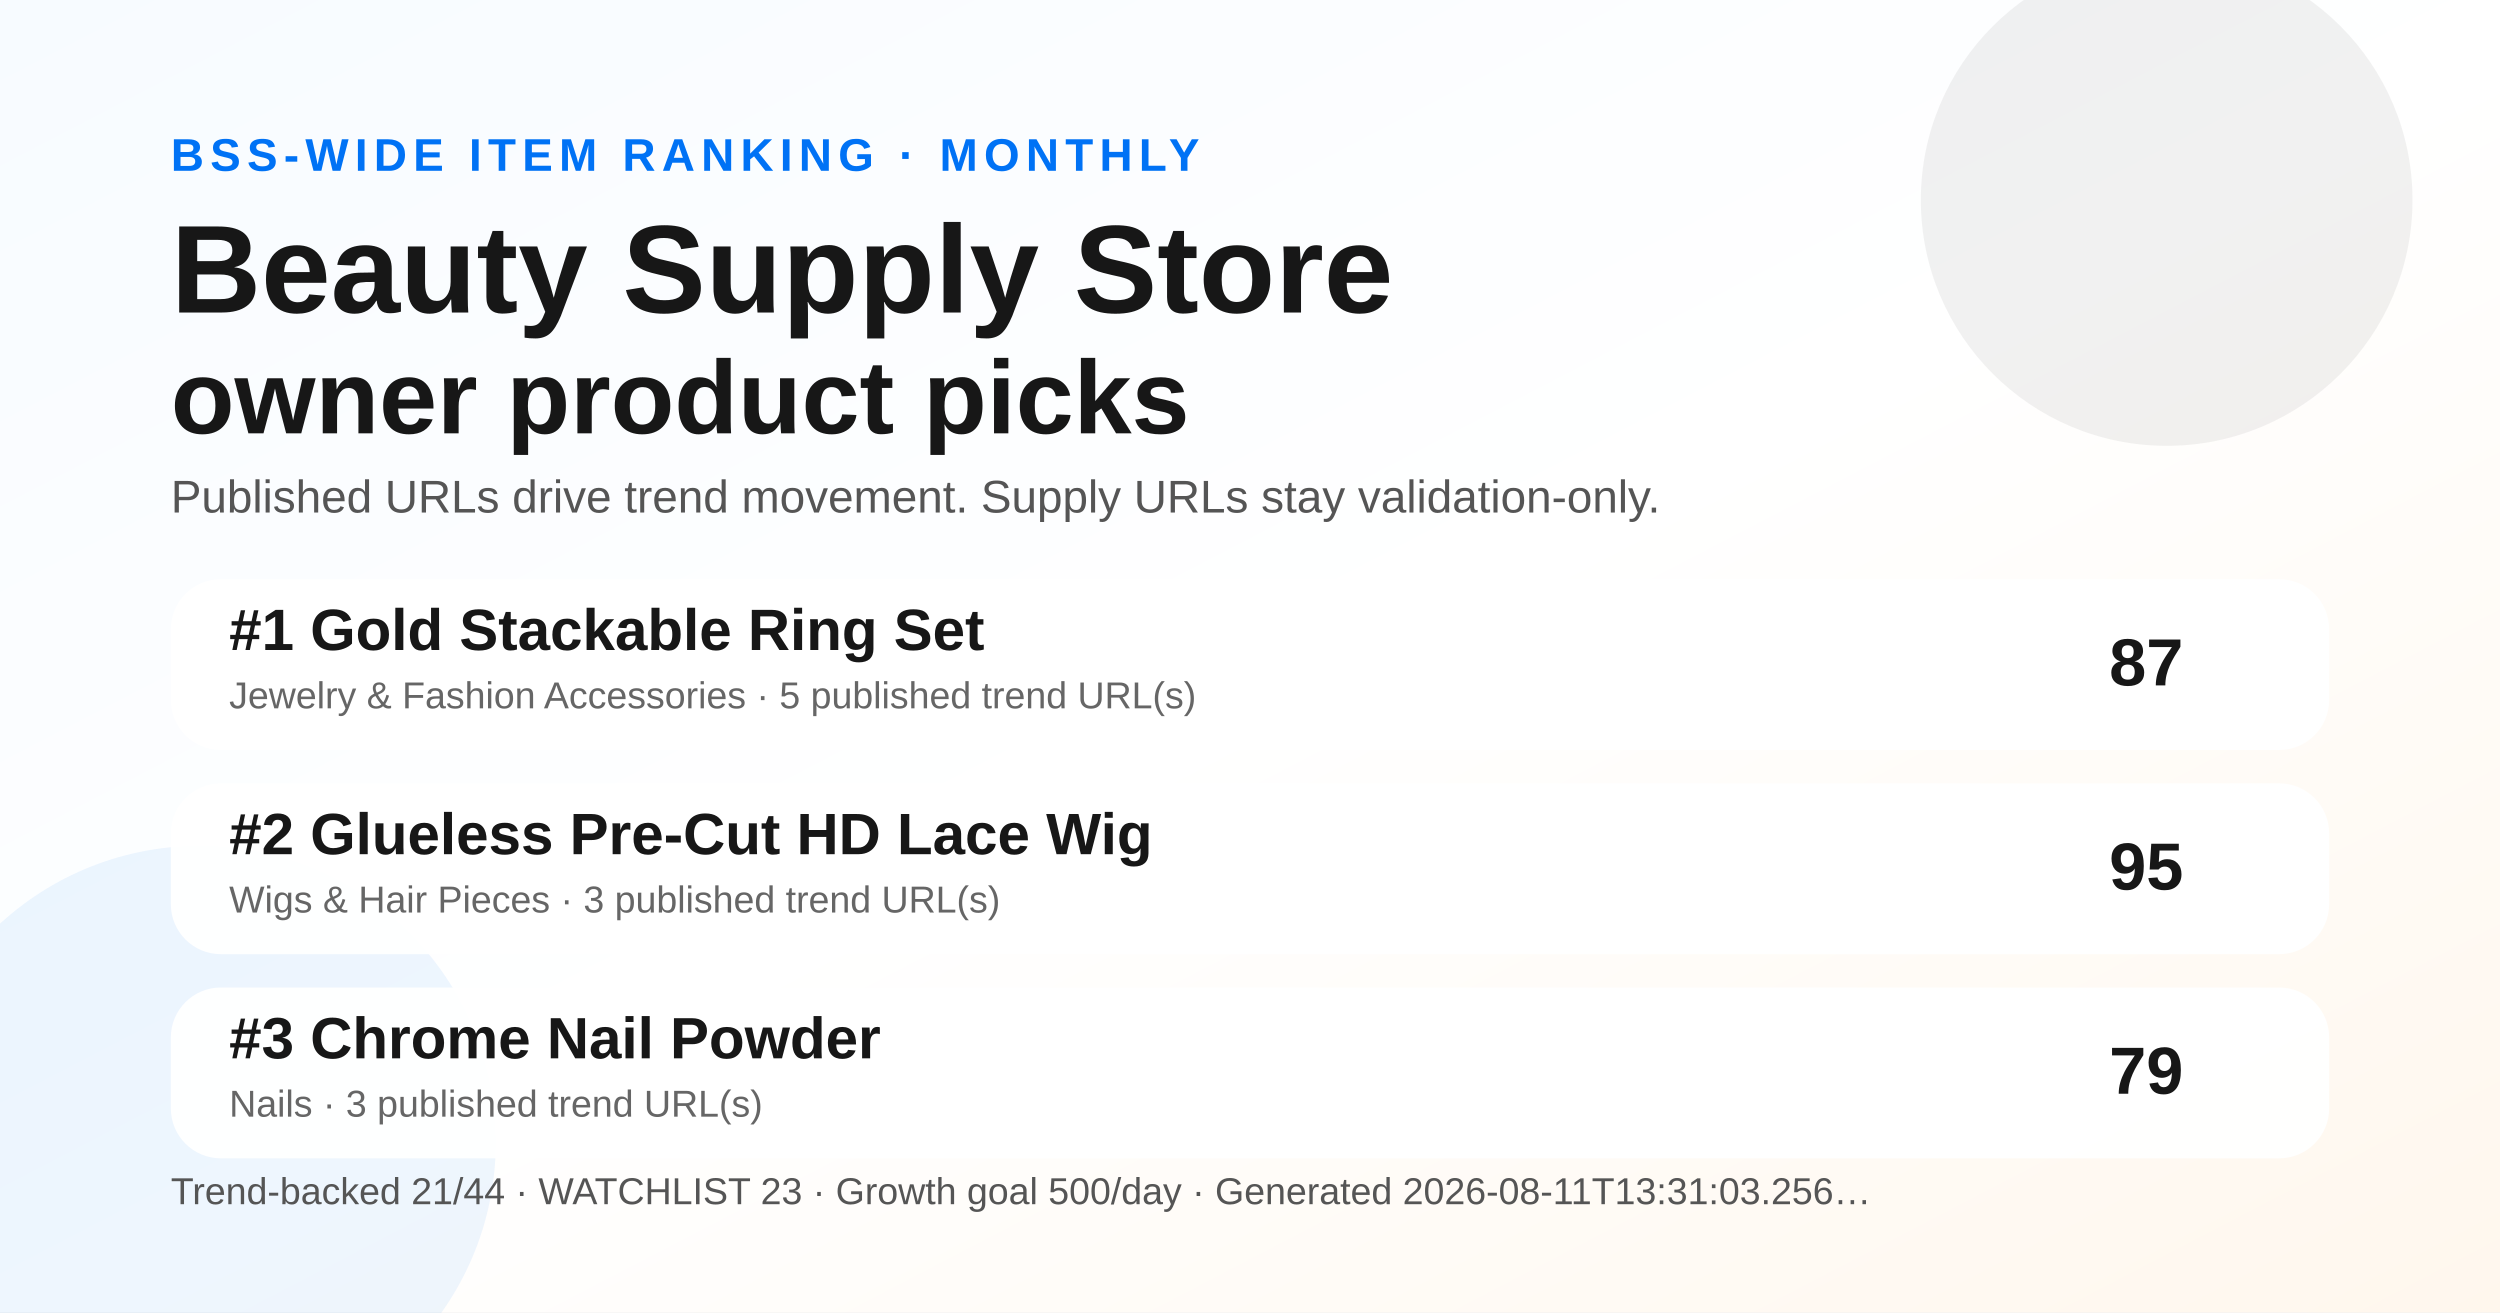
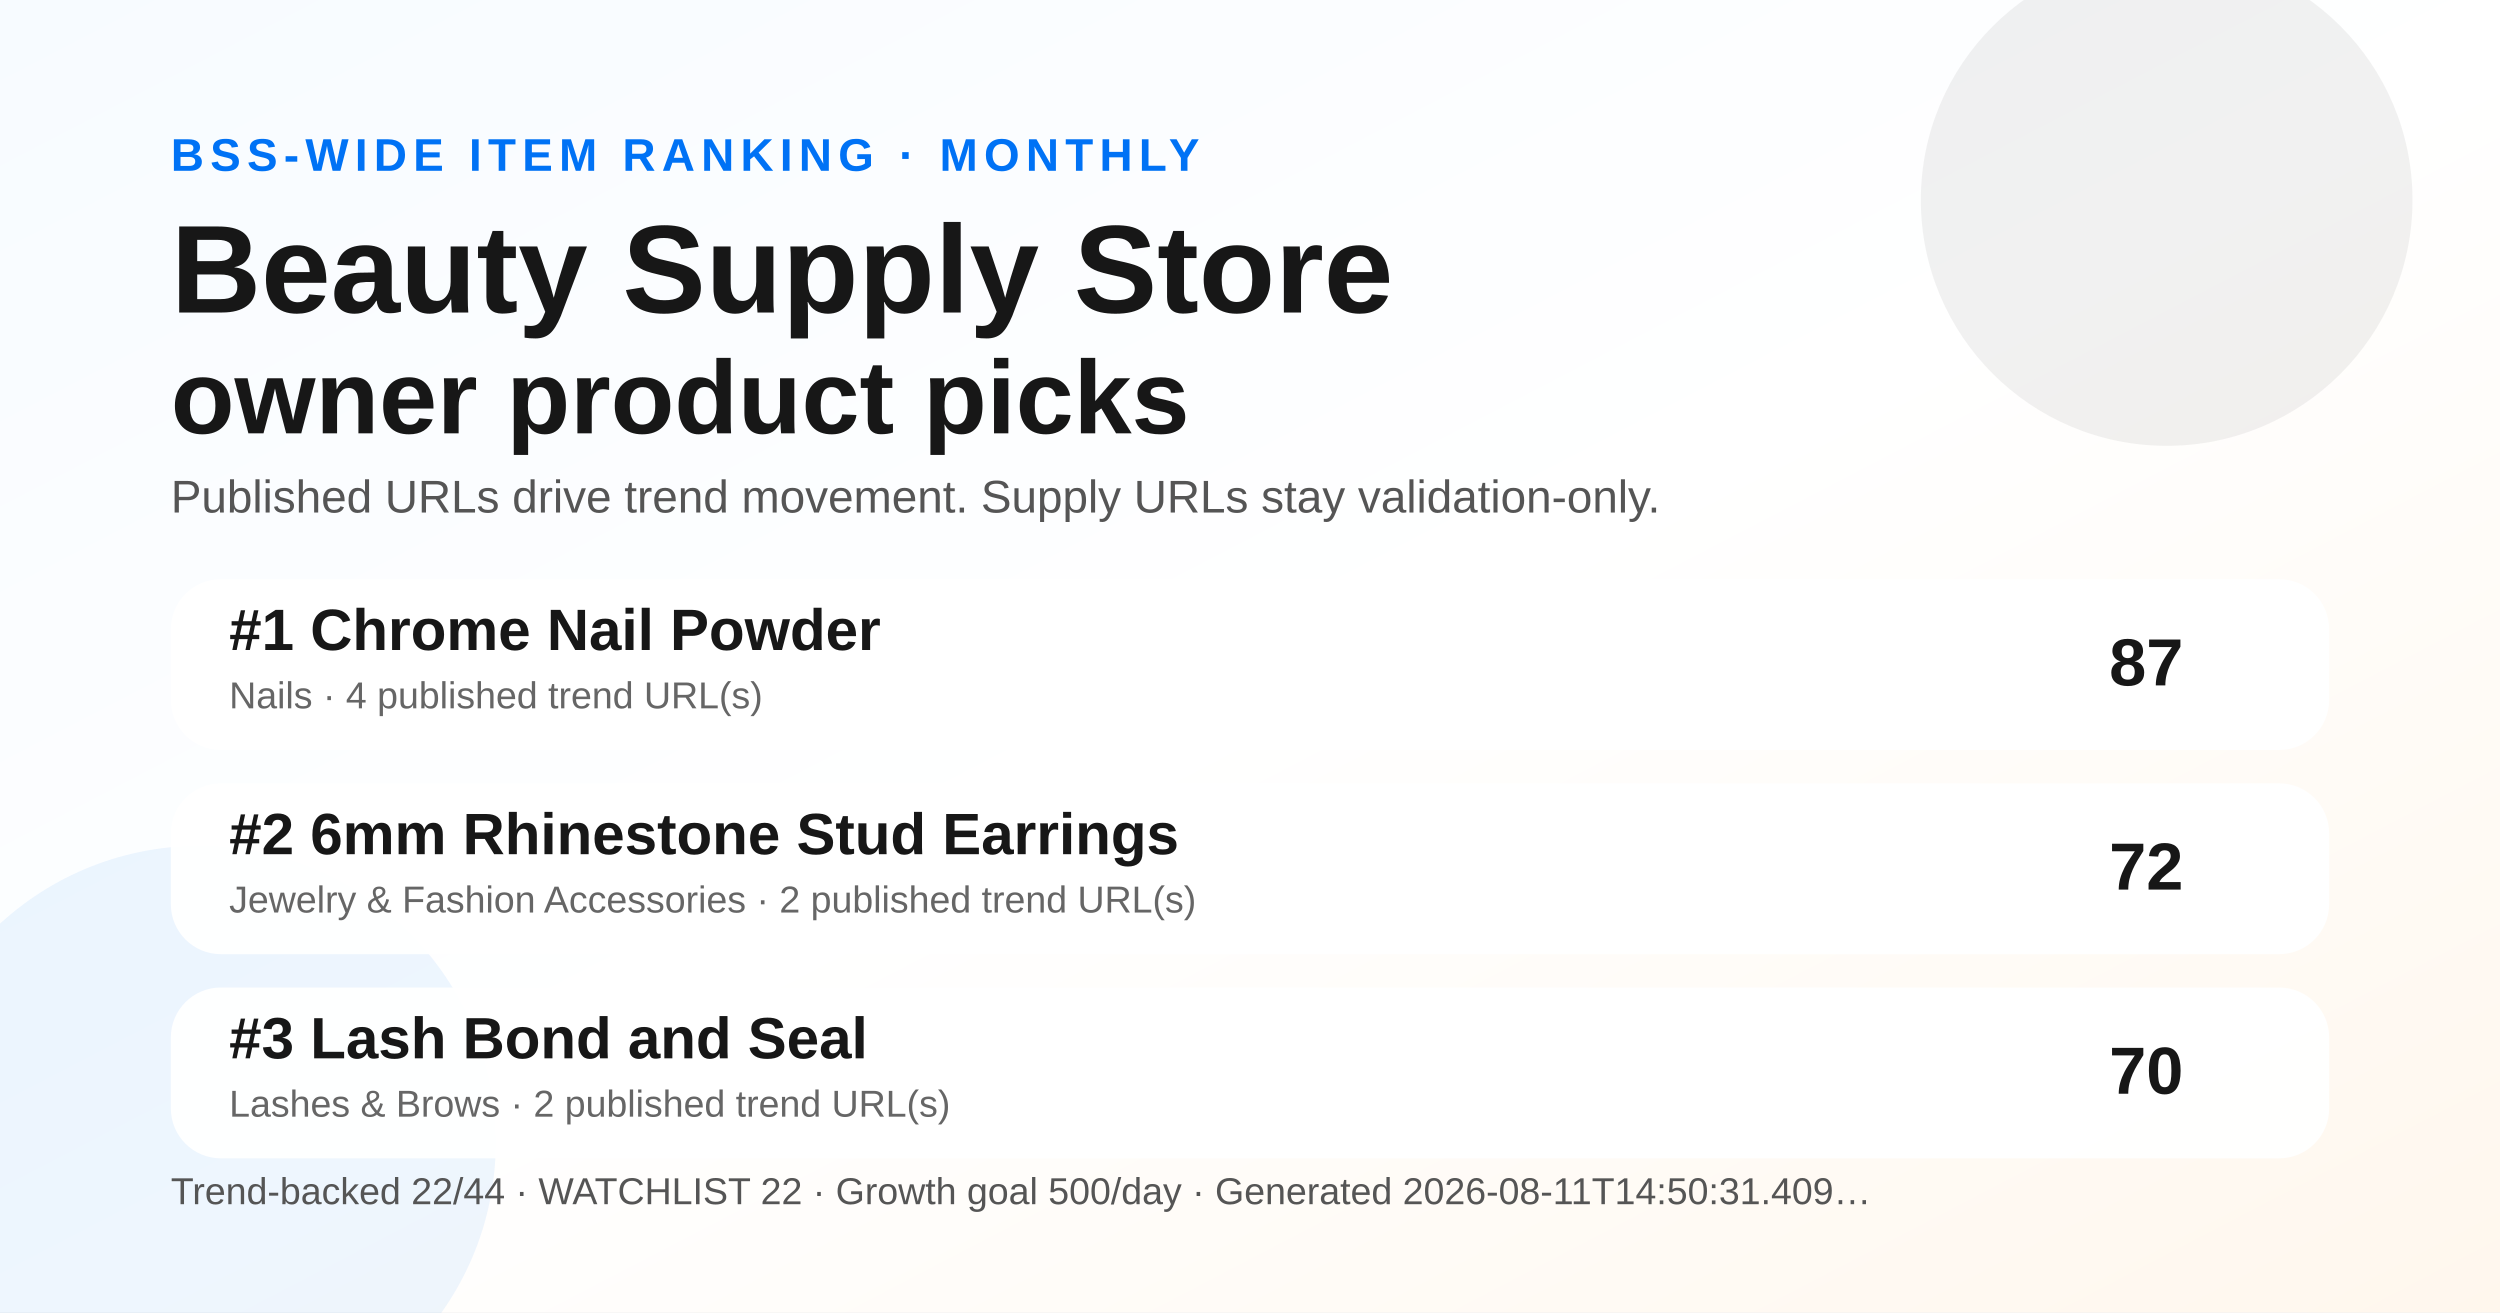
<svg xmlns="http://www.w3.org/2000/svg" width="1200" height="630" viewBox="0 0 1200 630" role="img" aria-label="Monthly BSS Trend Ranking social preview">
  <defs>
    <linearGradient id="bg" x1="0" y1="0" x2="1" y2="1">
      <stop offset="0" stop-color="#f7fbff" />
      <stop offset="0.52" stop-color="#ffffff" />
      <stop offset="1" stop-color="#fff7ed" />
    </linearGradient>
  </defs>
  <rect width="1200" height="630" fill="url(#bg)" />
  <circle cx="1040" cy="96" r="118" fill="#171717" opacity="0.06" />
  <circle cx="96" cy="548" r="142" fill="#0072f5" opacity="0.07" />
  <text x="82" y="82" font-family="Arial, Helvetica, sans-serif" font-size="22" font-weight="700" fill="#0072f5" letter-spacing="3">BSS-WIDE ITEM RANKING · MONTHLY</text>
  <text x="82" y="150" font-family="Arial, Helvetica, sans-serif" font-size="60" font-weight="800" fill="#171717">Beauty Supply Store</text>
  <text x="82" y="208" font-family="Arial, Helvetica, sans-serif" font-size="50" font-weight="800" fill="#171717">owner product picks</text>
  <text x="82" y="246" font-family="Arial, Helvetica, sans-serif" font-size="22" fill="#555555">Published URLs drive trend movement. Supply URLs stay validation-only.</text>
  <g transform="translate(82 278)">
    <rect width="1036" height="82" rx="24" fill="#ffffff" opacity="0.96" />
-     <text x="28" y="34" font-family="Arial, Helvetica, sans-serif" font-size="28" font-weight="700" fill="#171717">#1 Gold Stackable Ring Set</text>
-     <text x="28" y="62" font-family="Arial, Helvetica, sans-serif" font-size="18" fill="#666666">Jewelry &amp; Fashion Accessories · 5 published trend URL(s)</text>
+     <text x="28" y="34" font-family="Arial, Helvetica, sans-serif" font-size="28" font-weight="700" fill="#171717">#1 Chrome Nail Powder</text>
+     <text x="28" y="62" font-family="Arial, Helvetica, sans-serif" font-size="18" fill="#666666">Nails · 4 published trend URL(s)</text>
    <text x="966" y="51" text-anchor="end" font-family="Arial, Helvetica, sans-serif" font-size="32" font-weight="700" fill="#171717">87</text>
  </g>
  <g transform="translate(82 376)">
    <rect width="1036" height="82" rx="24" fill="#ffffff" opacity="0.96" />
-     <text x="28" y="34" font-family="Arial, Helvetica, sans-serif" font-size="28" font-weight="700" fill="#171717">#2 Glueless Pre-Cut HD Lace Wig</text>
-     <text x="28" y="62" font-family="Arial, Helvetica, sans-serif" font-size="18" fill="#666666">Wigs &amp; Hair Pieces · 3 published trend URL(s)</text>
-     <text x="966" y="51" text-anchor="end" font-family="Arial, Helvetica, sans-serif" font-size="32" font-weight="700" fill="#171717">95</text>
+     <text x="28" y="34" font-family="Arial, Helvetica, sans-serif" font-size="28" font-weight="700" fill="#171717">#2 6mm Rhinestone Stud Earrings</text>
+     <text x="28" y="62" font-family="Arial, Helvetica, sans-serif" font-size="18" fill="#666666">Jewelry &amp; Fashion Accessories · 2 published trend URL(s)</text>
+     <text x="966" y="51" text-anchor="end" font-family="Arial, Helvetica, sans-serif" font-size="32" font-weight="700" fill="#171717">72</text>
  </g>
  <g transform="translate(82 474)">
    <rect width="1036" height="82" rx="24" fill="#ffffff" opacity="0.96" />
-     <text x="28" y="34" font-family="Arial, Helvetica, sans-serif" font-size="28" font-weight="700" fill="#171717">#3 Chrome Nail Powder</text>
-     <text x="28" y="62" font-family="Arial, Helvetica, sans-serif" font-size="18" fill="#666666">Nails · 3 published trend URL(s)</text>
-     <text x="966" y="51" text-anchor="end" font-family="Arial, Helvetica, sans-serif" font-size="32" font-weight="700" fill="#171717">79</text>
+     <text x="28" y="34" font-family="Arial, Helvetica, sans-serif" font-size="28" font-weight="700" fill="#171717">#3 Lash Bond and Seal</text>
+     <text x="28" y="62" font-family="Arial, Helvetica, sans-serif" font-size="18" fill="#666666">Lashes &amp; Brows · 2 published trend URL(s)</text>
+     <text x="966" y="51" text-anchor="end" font-family="Arial, Helvetica, sans-serif" font-size="32" font-weight="700" fill="#171717">70</text>
  </g>
  <g transform="translate(82 578)">
-     <text font-family="Arial, Helvetica, sans-serif" font-size="18" fill="#555555">Trend-backed 21/44 · WATCHLIST 23 · Growth goal 500/day · Generated 2026-08-11T13:31:03.256…</text>
+     <text font-family="Arial, Helvetica, sans-serif" font-size="18" fill="#555555">Trend-backed 22/44 · WATCHLIST 22 · Growth goal 500/day · Generated 2026-08-11T14:50:31.409…</text>
  </g>
</svg>
